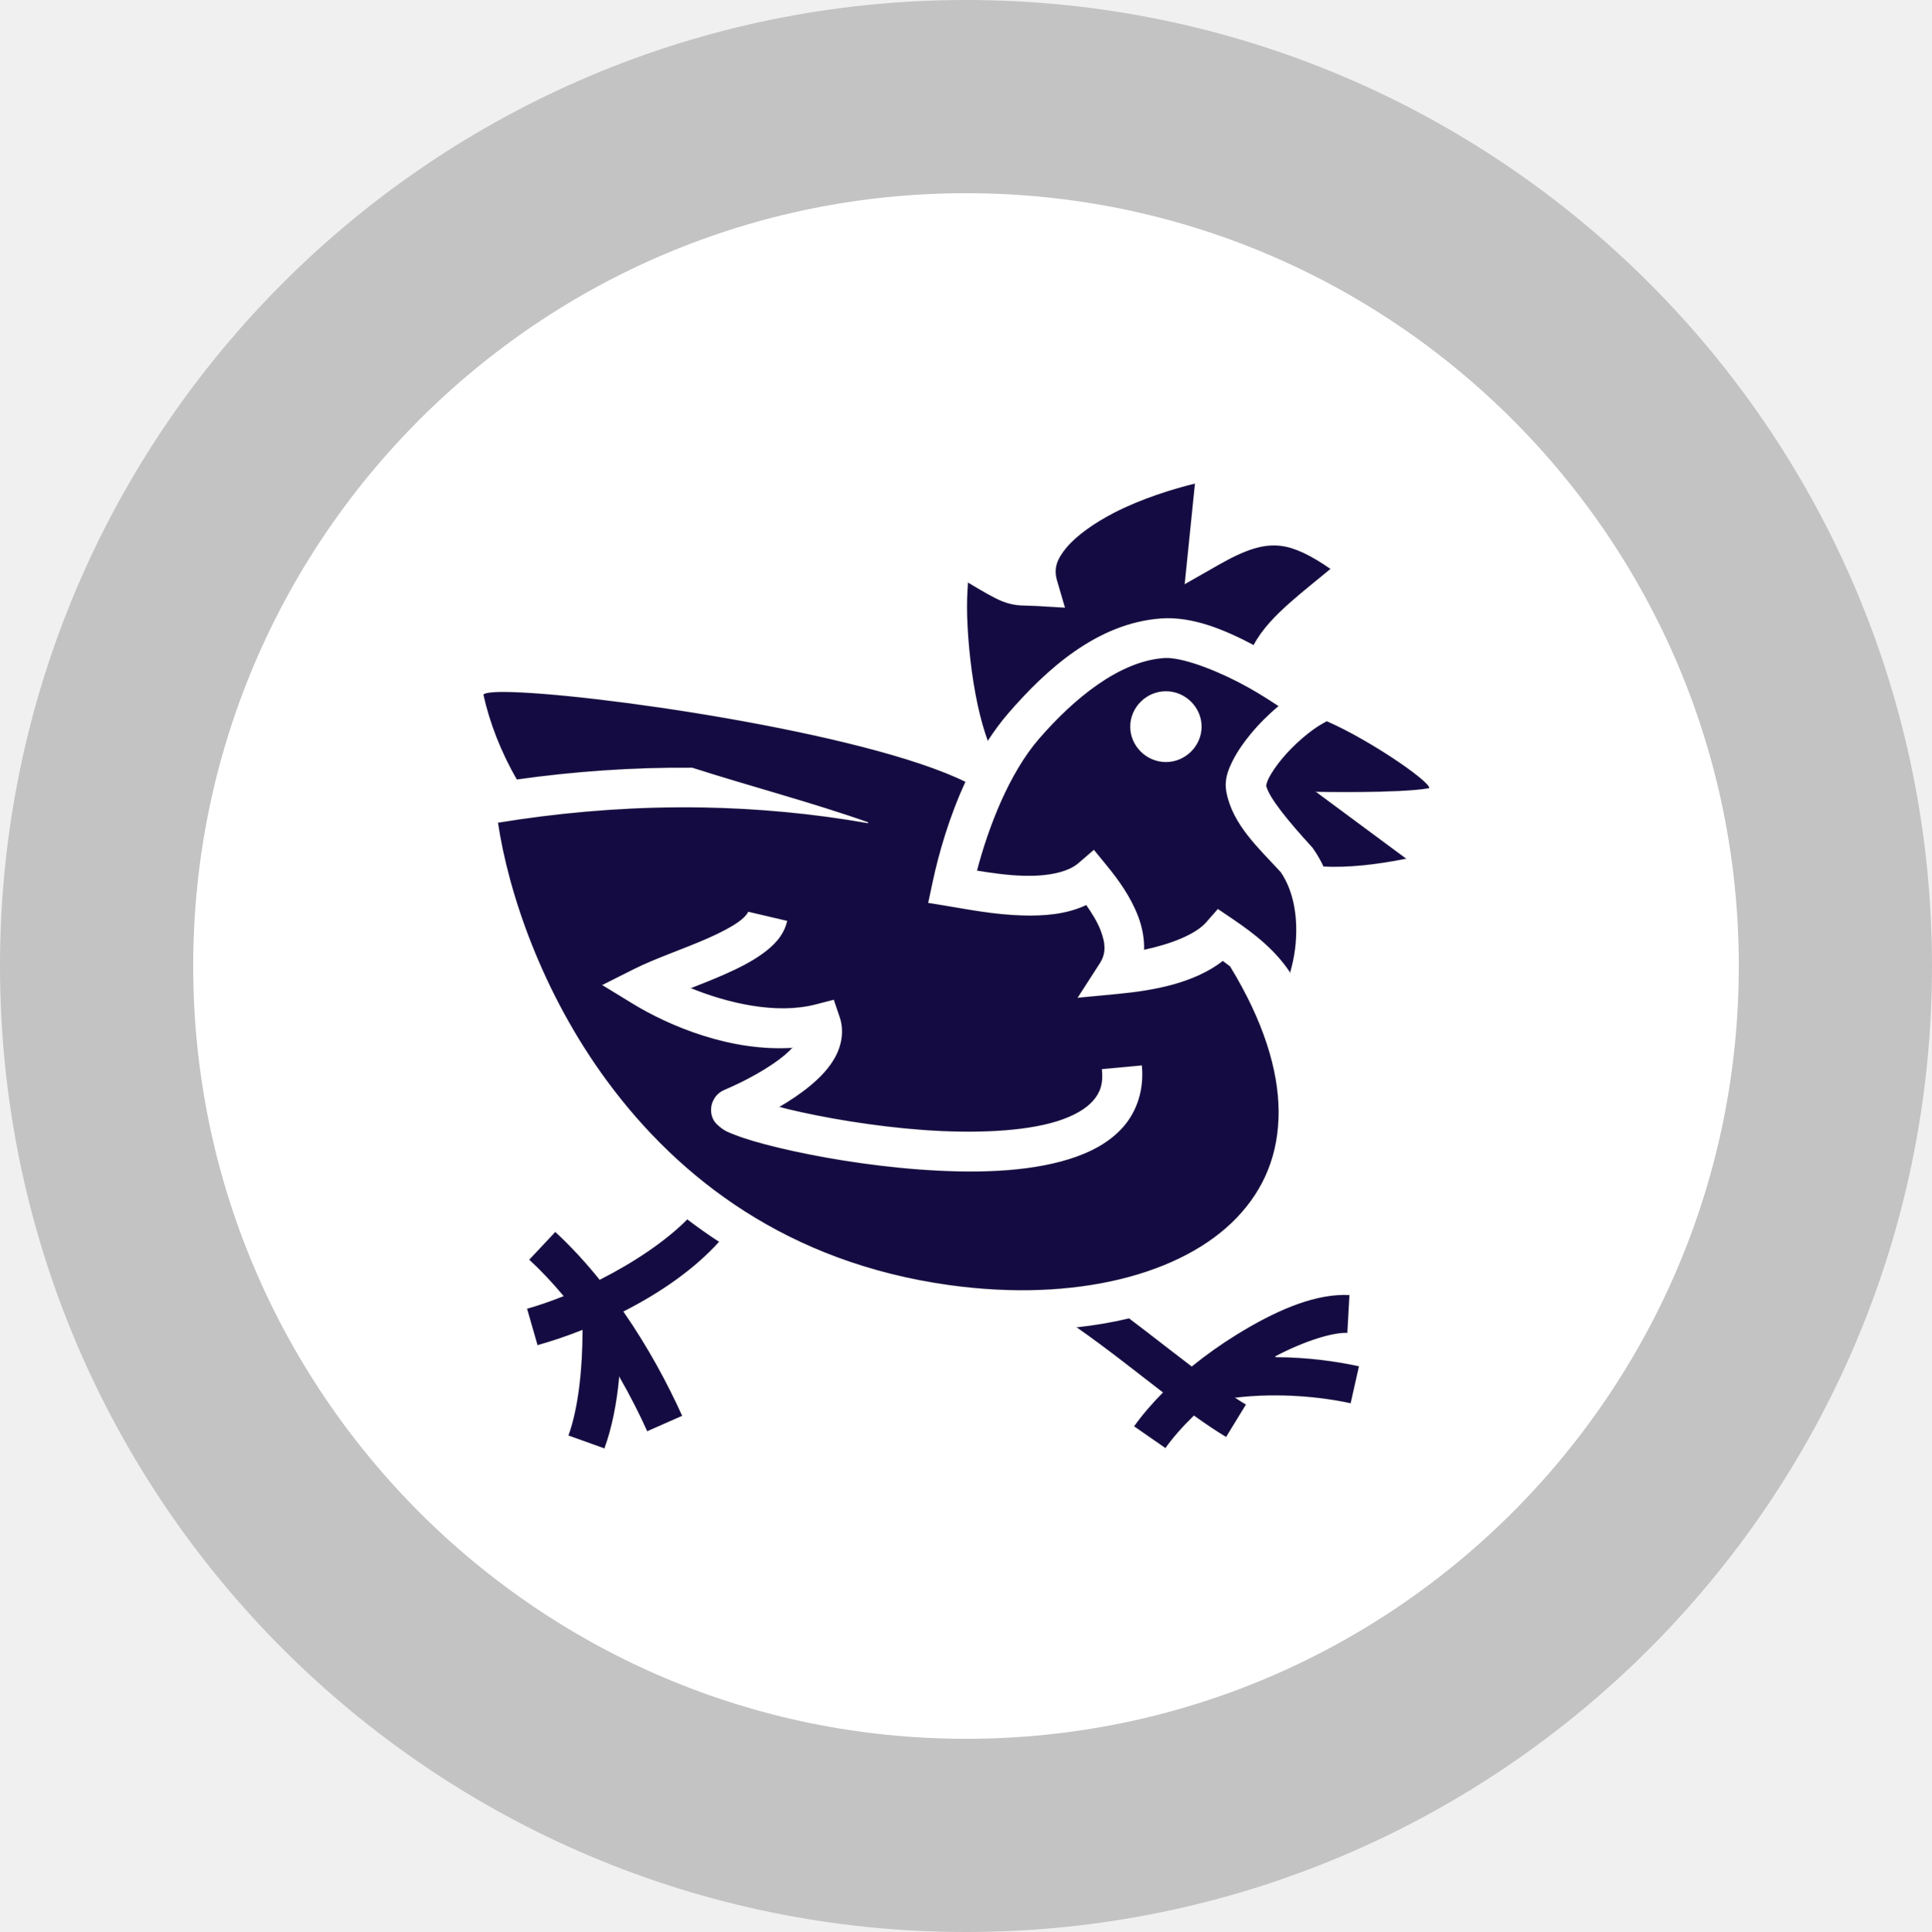
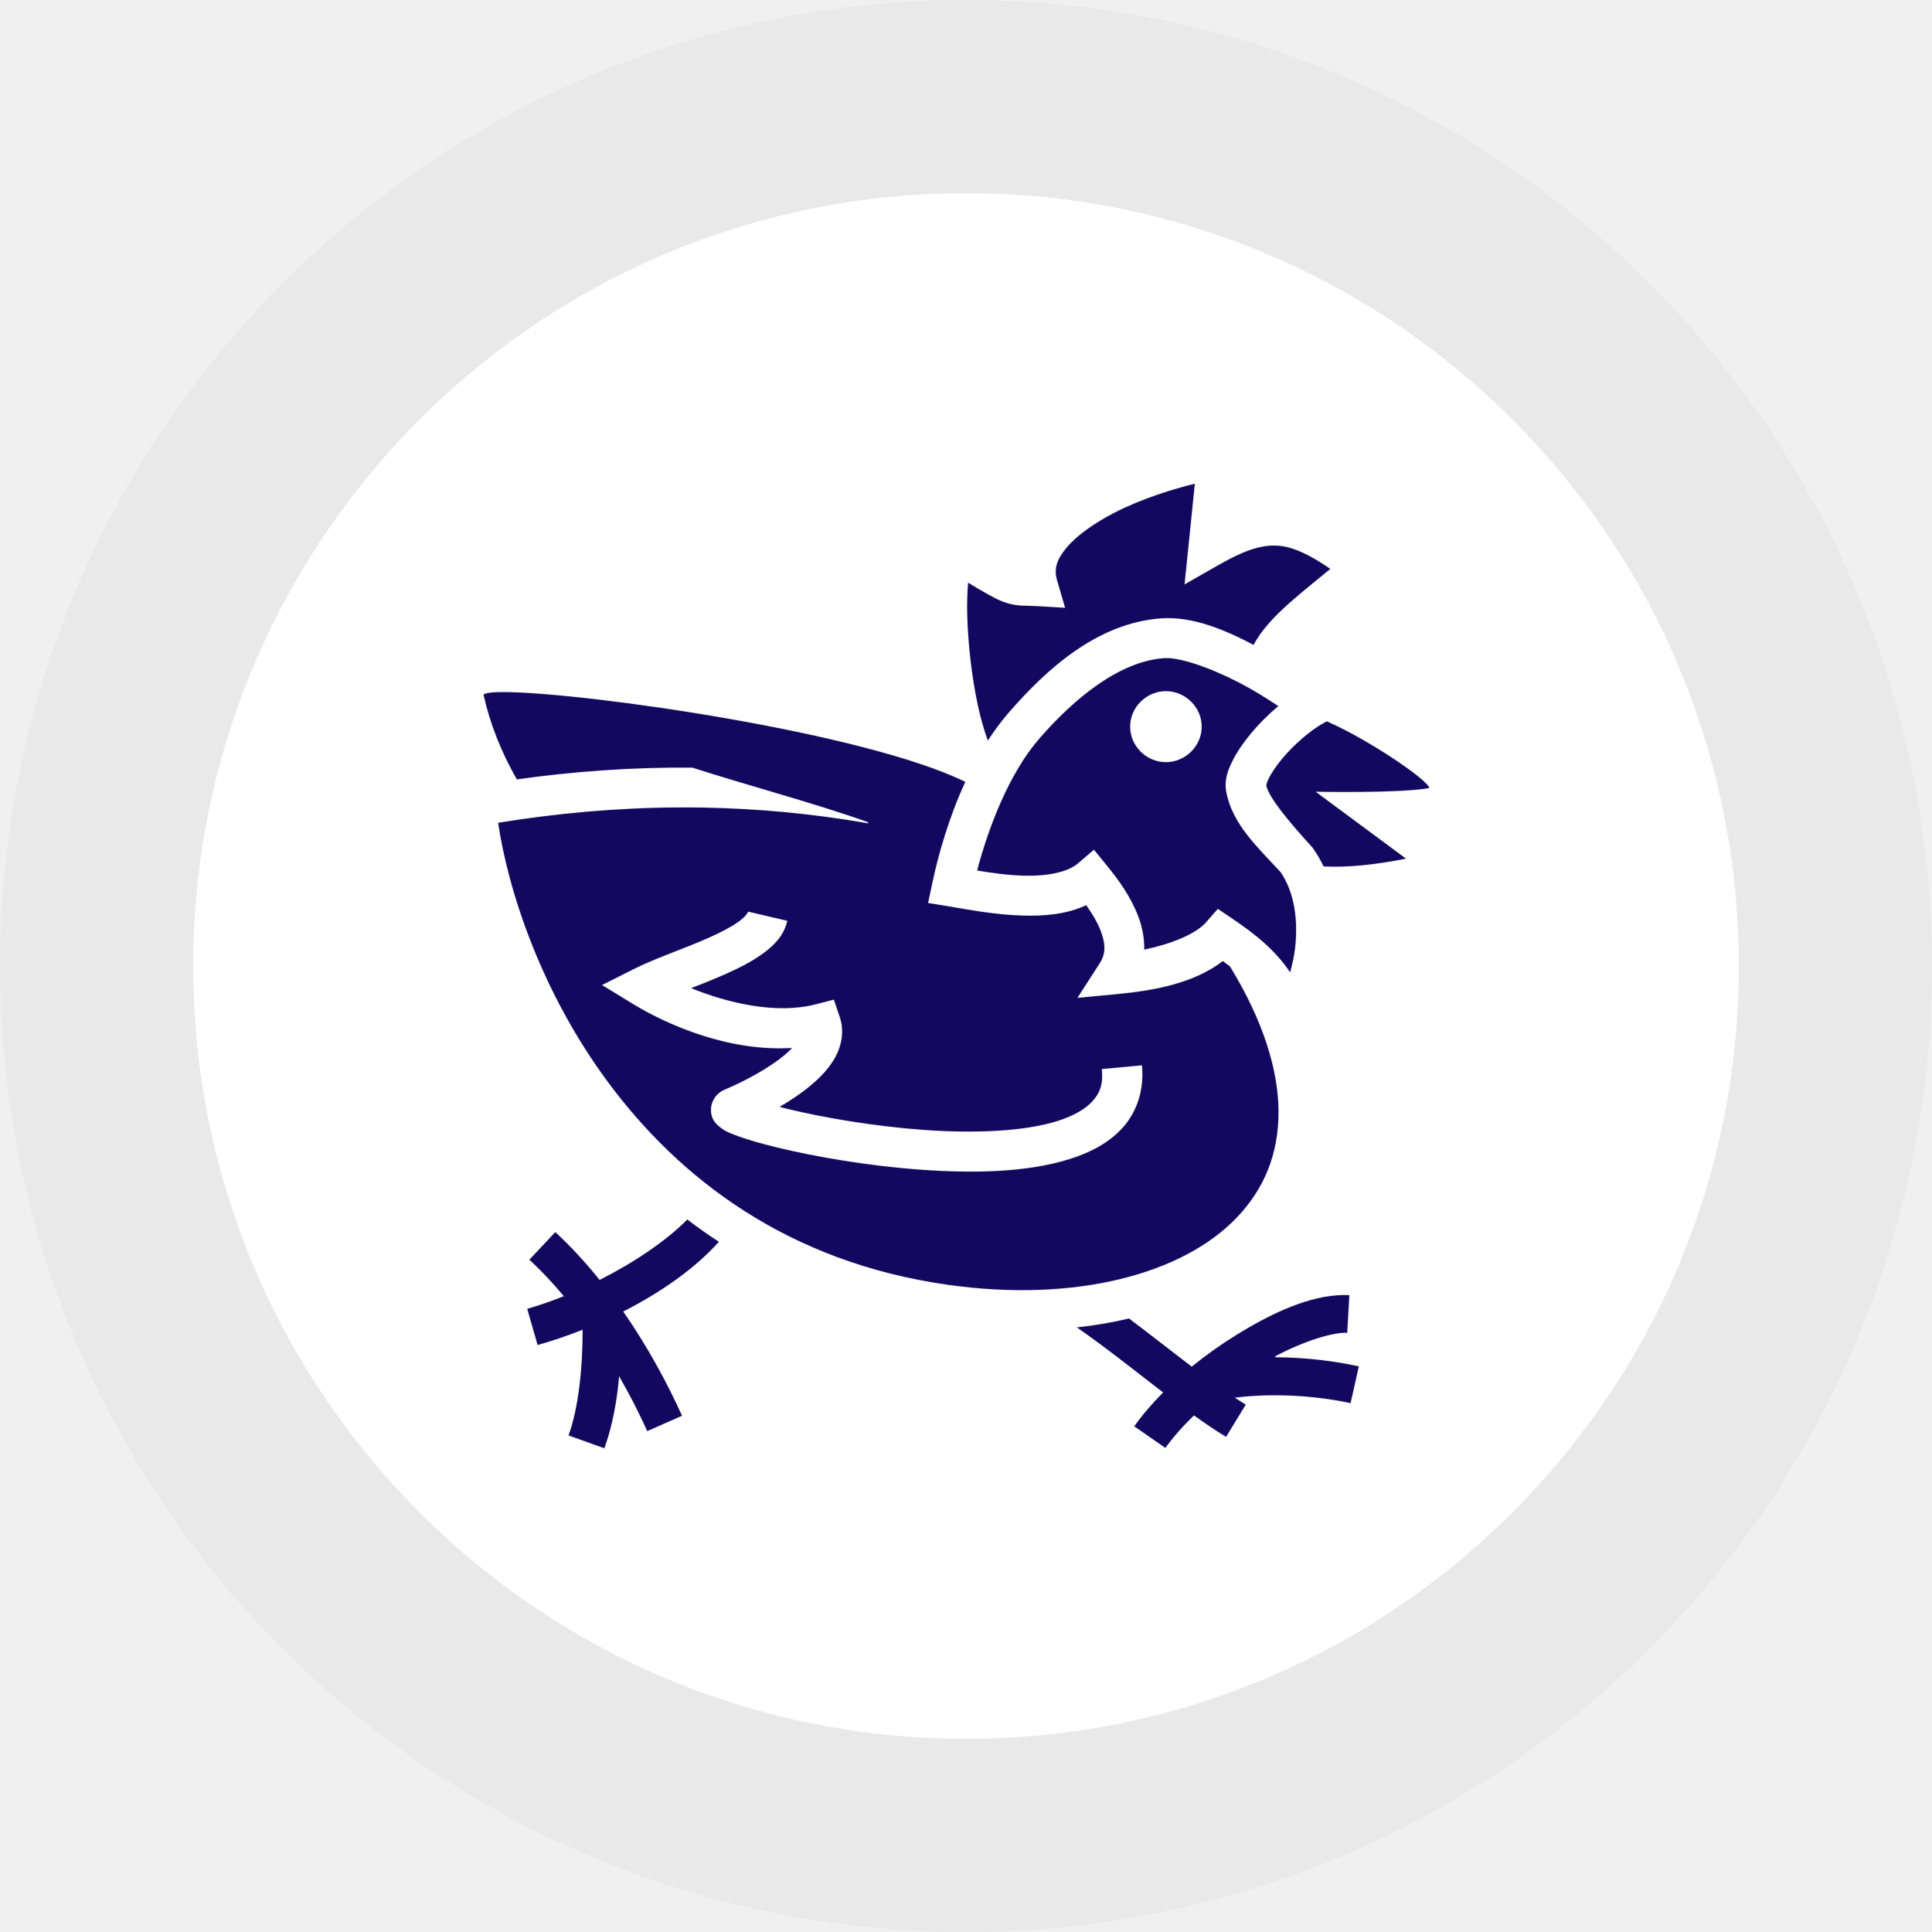
<svg xmlns="http://www.w3.org/2000/svg" width="100" height="100" viewBox="0 0 100 100" fill="none">
-   <circle cx="50" cy="50" r="45" fill="white" stroke="#C3C3C3" stroke-width="10" />
-   <mask id="path-2-inside-1_4053_1878" fill="white">
+   <circle cx="50" cy="50" r="45" fill="white" stroke="#E9E9E9" stroke-width="10" />
+   <mask id="path-2-inside-1_4051_1831" fill="white">
    <path d="M61.877 25C60.733 25.276 59.069 25.789 57.659 26.517C56.622 27.052 55.712 27.697 55.188 28.323C54.664 28.95 54.507 29.434 54.691 30.061L55.091 31.428L53.656 31.343C53.313 31.323 53.099 31.33 52.827 31.314C52.554 31.298 52.218 31.235 51.895 31.106C51.46 30.931 50.872 30.587 50.083 30.112C50.035 30.706 50.02 31.302 50.037 31.897C50.08 33.338 50.264 35.014 50.58 36.489C50.729 37.188 50.919 37.842 51.121 38.4C51.458 37.875 51.827 37.373 52.23 36.909C54.148 34.698 56.789 32.27 60.102 32.035C61.726 31.919 63.406 32.629 64.896 33.419C65.346 32.567 66.052 31.862 66.768 31.225C67.489 30.584 68.249 29.996 68.903 29.444C67.827 28.694 67.009 28.32 66.309 28.233C65.415 28.122 64.504 28.395 63.061 29.218L61.347 30.195L61.877 25H61.877ZM60.435 34.034C60.372 34.032 60.309 34.033 60.246 34.037C57.901 34.204 55.546 36.167 53.768 38.217C52.209 40.014 51.136 42.804 50.54 45.082C51.314 45.208 52.141 45.329 52.97 45.353C54.203 45.39 55.275 45.176 55.824 44.703L56.617 44.021L57.278 44.83C57.836 45.513 58.495 46.401 58.891 47.448C59.092 47.978 59.216 48.578 59.195 49.189C60.602 48.894 61.891 48.39 62.449 47.755L63.041 47.081L63.787 47.585C64.914 48.347 66.02 49.211 66.787 50.399C66.904 49.981 67.005 49.544 67.06 49.089C67.229 47.668 67.039 46.197 66.312 45.13C65.159 43.874 63.82 42.67 63.503 41C63.383 40.367 63.581 39.882 63.816 39.406C64.052 38.93 64.377 38.462 64.757 38.001C65.186 37.483 65.684 36.986 66.216 36.546C65.764 36.249 65.271 35.927 64.653 35.579C63.214 34.77 61.431 34.063 60.435 34.033L60.435 34.034ZM26.124 35.793C25.408 35.789 25 35.845 25 35.969C25.318 37.403 25.901 38.928 26.739 40.372C29.669 39.958 32.711 39.736 35.825 39.76C38.839 40.726 41.986 41.547 44.932 42.586C42.062 42.082 39.216 41.823 36.425 41.772C35.981 41.764 35.537 41.761 35.093 41.764C31.882 41.782 28.754 42.073 25.749 42.564C26.288 46.186 28.013 51.382 31.427 56.001C35.139 61.024 40.773 65.373 49.112 66.537C55.668 67.451 61.221 65.987 64.037 63.04C65.446 61.567 66.222 59.745 66.204 57.489C66.186 55.375 65.429 52.858 63.688 50.005C63.561 49.906 63.429 49.808 63.292 49.709C61.809 50.865 59.724 51.242 57.896 51.418L55.824 51.616L56.943 49.878C57.279 49.359 57.254 48.845 56.992 48.153C56.825 47.711 56.54 47.255 56.232 46.815C55.203 47.308 54.02 47.393 52.909 47.36C51.447 47.316 50.031 47.035 49.116 46.885L48.072 46.713L48.29 45.688C48.616 44.155 49.162 42.268 50.002 40.456C44.753 37.864 30.273 35.817 26.124 35.793V35.793ZM60.348 35.803C61.345 35.803 62.171 36.627 62.171 37.611C62.171 38.596 61.345 39.42 60.348 39.42C59.35 39.42 58.524 38.596 58.524 37.611C58.524 36.627 59.35 35.803 60.348 35.803ZM68.674 37.305L68.482 37.41C67.811 37.775 66.938 38.534 66.326 39.273C66.02 39.643 65.776 40.011 65.638 40.289C65.538 40.491 65.522 40.641 65.511 40.663C65.657 41.31 66.692 42.55 67.873 43.844L67.916 43.892L67.953 43.945C68.159 44.239 68.338 44.55 68.489 44.875C69.781 44.938 71.189 44.791 72.844 44.459L68.185 41.009C68.185 41.009 72.403 41.092 73.945 40.826C74.474 40.735 71.073 38.347 68.674 37.305L68.674 37.305ZM38.743 47.22L40.716 47.683C40.533 48.449 40.002 48.95 39.437 49.357C38.871 49.764 38.212 50.094 37.521 50.4C36.916 50.669 36.291 50.913 35.697 51.147C37.64 51.946 40.174 52.543 42.225 52.012L43.142 51.775L43.443 52.664C43.679 53.364 43.533 54.106 43.221 54.683C42.909 55.26 42.453 55.736 41.93 56.171C41.434 56.585 40.868 56.96 40.282 57.299C40.452 57.343 40.591 57.386 40.779 57.431C42.599 57.869 45.196 58.322 47.788 58.511C50.379 58.699 52.98 58.602 54.721 58.058C55.592 57.786 56.225 57.411 56.592 56.993C56.96 56.574 57.133 56.121 57.061 55.36L59.08 55.173C59.195 56.387 58.832 57.501 58.124 58.309C57.415 59.117 56.432 59.629 55.332 59.973C53.131 60.66 50.367 60.711 47.639 60.513C44.911 60.314 42.236 59.847 40.3 59.382C39.332 59.149 38.56 58.923 38.003 58.701C37.725 58.59 37.522 58.525 37.235 58.277C37.092 58.153 36.803 57.92 36.831 57.375C36.845 57.102 36.99 56.834 37.135 56.687C37.279 56.54 37.409 56.476 37.514 56.431C38.614 55.963 39.831 55.297 40.624 54.636C40.782 54.503 40.93 54.36 41.069 54.209C37.832 54.434 34.634 53.075 32.757 51.928L31.22 50.988L32.831 50.178C33.939 49.622 35.439 49.124 36.691 48.568C37.317 48.29 37.875 47.998 38.244 47.732C38.614 47.467 38.737 47.244 38.742 47.22L38.743 47.22ZM35.572 63.084C34.452 64.219 32.794 65.327 31.045 66.213C30.331 65.328 29.563 64.489 28.741 63.732L27.36 65.202C27.978 65.771 28.572 66.404 29.136 67.078C28.491 67.335 27.856 67.555 27.253 67.724L27.807 69.655C28.556 69.444 29.339 69.181 30.128 68.87C30.128 70.754 29.927 72.857 29.392 74.315L31.299 75C31.709 73.879 31.947 72.607 32.068 71.331C32.606 72.272 33.084 73.213 33.488 74.112L35.34 73.294C34.556 71.552 33.533 69.674 32.301 67.894C34.192 66.931 35.971 65.704 37.255 64.27C36.679 63.896 36.118 63.5 35.572 63.084V63.084ZM69.533 67.002C67.826 67.023 65.91 67.879 63.989 69.065C63.187 69.561 62.417 70.107 61.684 70.7C60.928 70.125 60.138 69.507 59.334 68.89C59.039 68.663 58.743 68.438 58.446 68.214C57.558 68.427 56.628 68.584 55.663 68.686C56.458 69.239 57.276 69.849 58.09 70.475C58.787 71.011 59.48 71.554 60.16 72.076C59.602 72.641 59.095 73.229 58.668 73.832L60.328 74.985C60.723 74.427 61.228 73.856 61.801 73.299C62.375 73.709 62.934 74.089 63.471 74.41L64.521 72.692C64.343 72.586 64.168 72.476 63.995 72.362C66.181 72.103 68.395 72.323 69.927 72.661L70.368 70.701C69.176 70.438 67.669 70.23 66.039 70.224L66.018 70.225C67.552 69.419 69.016 68.973 69.76 69.014L69.872 67.009C69.76 67.003 69.647 67.001 69.534 67.002L69.533 67.002Z" />
  </mask>
-   <path d="M61.877 25C60.733 25.276 59.069 25.789 57.659 26.517C56.622 27.052 55.712 27.697 55.188 28.323C54.664 28.95 54.507 29.434 54.691 30.061L55.091 31.428L53.656 31.343C53.313 31.323 53.099 31.33 52.827 31.314C52.554 31.298 52.218 31.235 51.895 31.106C51.46 30.931 50.872 30.587 50.083 30.112C50.035 30.706 50.02 31.302 50.037 31.897C50.08 33.338 50.264 35.014 50.58 36.489C50.729 37.188 50.919 37.842 51.121 38.4C51.458 37.875 51.827 37.373 52.23 36.909C54.148 34.698 56.789 32.27 60.102 32.035C61.726 31.919 63.406 32.629 64.896 33.419C65.346 32.567 66.052 31.862 66.768 31.225C67.489 30.584 68.249 29.996 68.903 29.444C67.827 28.694 67.009 28.32 66.309 28.233C65.415 28.122 64.504 28.395 63.061 29.218L61.347 30.195L61.877 25H61.877ZM60.435 34.034C60.372 34.032 60.309 34.033 60.246 34.037C57.901 34.204 55.546 36.167 53.768 38.217C52.209 40.014 51.136 42.804 50.54 45.082C51.314 45.208 52.141 45.329 52.97 45.353C54.203 45.39 55.275 45.176 55.824 44.703L56.617 44.021L57.278 44.83C57.836 45.513 58.495 46.401 58.891 47.448C59.092 47.978 59.216 48.578 59.195 49.189C60.602 48.894 61.891 48.39 62.449 47.755L63.041 47.081L63.787 47.585C64.914 48.347 66.02 49.211 66.787 50.399C66.904 49.981 67.005 49.544 67.06 49.089C67.229 47.668 67.039 46.197 66.312 45.13C65.159 43.874 63.82 42.67 63.503 41C63.383 40.367 63.581 39.882 63.816 39.406C64.052 38.93 64.377 38.462 64.757 38.001C65.186 37.483 65.684 36.986 66.216 36.546C65.764 36.249 65.271 35.927 64.653 35.579C63.214 34.77 61.431 34.063 60.435 34.033L60.435 34.034ZM26.124 35.793C25.408 35.789 25 35.845 25 35.969C25.318 37.403 25.901 38.928 26.739 40.372C29.669 39.958 32.711 39.736 35.825 39.76C38.839 40.726 41.986 41.547 44.932 42.586C42.062 42.082 39.216 41.823 36.425 41.772C35.981 41.764 35.537 41.761 35.093 41.764C31.882 41.782 28.754 42.073 25.749 42.564C26.288 46.186 28.013 51.382 31.427 56.001C35.139 61.024 40.773 65.373 49.112 66.537C55.668 67.451 61.221 65.987 64.037 63.04C65.446 61.567 66.222 59.745 66.204 57.489C66.186 55.375 65.429 52.858 63.688 50.005C63.561 49.906 63.429 49.808 63.292 49.709C61.809 50.865 59.724 51.242 57.896 51.418L55.824 51.616L56.943 49.878C57.279 49.359 57.254 48.845 56.992 48.153C56.825 47.711 56.54 47.255 56.232 46.815C55.203 47.308 54.02 47.393 52.909 47.36C51.447 47.316 50.031 47.035 49.116 46.885L48.072 46.713L48.29 45.688C48.616 44.155 49.162 42.268 50.002 40.456C44.753 37.864 30.273 35.817 26.124 35.793V35.793ZM60.348 35.803C61.345 35.803 62.171 36.627 62.171 37.611C62.171 38.596 61.345 39.42 60.348 39.42C59.35 39.42 58.524 38.596 58.524 37.611C58.524 36.627 59.35 35.803 60.348 35.803ZM68.674 37.305L68.482 37.41C67.811 37.775 66.938 38.534 66.326 39.273C66.02 39.643 65.776 40.011 65.638 40.289C65.538 40.491 65.522 40.641 65.511 40.663C65.657 41.31 66.692 42.55 67.873 43.844L67.916 43.892L67.953 43.945C68.159 44.239 68.338 44.55 68.489 44.875C69.781 44.938 71.189 44.791 72.844 44.459L68.185 41.009C68.185 41.009 72.403 41.092 73.945 40.826C74.474 40.735 71.073 38.347 68.674 37.305L68.674 37.305ZM38.743 47.22L40.716 47.683C40.533 48.449 40.002 48.95 39.437 49.357C38.871 49.764 38.212 50.094 37.521 50.4C36.916 50.669 36.291 50.913 35.697 51.147C37.64 51.946 40.174 52.543 42.225 52.012L43.142 51.775L43.443 52.664C43.679 53.364 43.533 54.106 43.221 54.683C42.909 55.26 42.453 55.736 41.93 56.171C41.434 56.585 40.868 56.96 40.282 57.299C40.452 57.343 40.591 57.386 40.779 57.431C42.599 57.869 45.196 58.322 47.788 58.511C50.379 58.699 52.98 58.602 54.721 58.058C55.592 57.786 56.225 57.411 56.592 56.993C56.96 56.574 57.133 56.121 57.061 55.36L59.08 55.173C59.195 56.387 58.832 57.501 58.124 58.309C57.415 59.117 56.432 59.629 55.332 59.973C53.131 60.66 50.367 60.711 47.639 60.513C44.911 60.314 42.236 59.847 40.3 59.382C39.332 59.149 38.56 58.923 38.003 58.701C37.725 58.59 37.522 58.525 37.235 58.277C37.092 58.153 36.803 57.92 36.831 57.375C36.845 57.102 36.99 56.834 37.135 56.687C37.279 56.54 37.409 56.476 37.514 56.431C38.614 55.963 39.831 55.297 40.624 54.636C40.782 54.503 40.93 54.36 41.069 54.209C37.832 54.434 34.634 53.075 32.757 51.928L31.22 50.988L32.831 50.178C33.939 49.622 35.439 49.124 36.691 48.568C37.317 48.29 37.875 47.998 38.244 47.732C38.614 47.467 38.737 47.244 38.742 47.22L38.743 47.22ZM35.572 63.084C34.452 64.219 32.794 65.327 31.045 66.213C30.331 65.328 29.563 64.489 28.741 63.732L27.36 65.202C27.978 65.771 28.572 66.404 29.136 67.078C28.491 67.335 27.856 67.555 27.253 67.724L27.807 69.655C28.556 69.444 29.339 69.181 30.128 68.87C30.128 70.754 29.927 72.857 29.392 74.315L31.299 75C31.709 73.879 31.947 72.607 32.068 71.331C32.606 72.272 33.084 73.213 33.488 74.112L35.34 73.294C34.556 71.552 33.533 69.674 32.301 67.894C34.192 66.931 35.971 65.704 37.255 64.27C36.679 63.896 36.118 63.5 35.572 63.084V63.084ZM69.533 67.002C67.826 67.023 65.91 67.879 63.989 69.065C63.187 69.561 62.417 70.107 61.684 70.7C60.928 70.125 60.138 69.507 59.334 68.89C59.039 68.663 58.743 68.438 58.446 68.214C57.558 68.427 56.628 68.584 55.663 68.686C56.458 69.239 57.276 69.849 58.09 70.475C58.787 71.011 59.48 71.554 60.16 72.076C59.602 72.641 59.095 73.229 58.668 73.832L60.328 74.985C60.723 74.427 61.228 73.856 61.801 73.299C62.375 73.709 62.934 74.089 63.471 74.41L64.521 72.692C64.343 72.586 64.168 72.476 63.995 72.362C66.181 72.103 68.395 72.323 69.927 72.661L70.368 70.701C69.176 70.438 67.669 70.23 66.039 70.224L66.018 70.225C67.552 69.419 69.016 68.973 69.76 69.014L69.872 67.009C69.76 67.003 69.647 67.001 69.534 67.002L69.533 67.002Z" fill="#130B42" stroke="#C3C3C3" stroke-width="0.062" mask="url(#path-2-inside-1_4053_1878)" />
+   <path d="M61.877 25C60.733 25.276 59.069 25.789 57.659 26.517C56.622 27.052 55.712 27.697 55.188 28.323C54.664 28.95 54.507 29.434 54.691 30.061L55.091 31.428L53.656 31.343C53.313 31.323 53.099 31.33 52.827 31.314C52.554 31.298 52.218 31.235 51.895 31.106C51.46 30.931 50.872 30.587 50.083 30.112C50.035 30.706 50.02 31.302 50.037 31.897C50.08 33.338 50.264 35.014 50.58 36.489C50.729 37.188 50.919 37.842 51.121 38.4C51.458 37.875 51.827 37.373 52.23 36.909C54.148 34.698 56.789 32.27 60.102 32.035C61.726 31.919 63.406 32.629 64.896 33.419C65.346 32.567 66.052 31.862 66.768 31.225C67.489 30.584 68.249 29.996 68.903 29.444C67.827 28.694 67.009 28.32 66.309 28.233C65.415 28.122 64.504 28.395 63.061 29.218L61.347 30.195L61.877 25H61.877ZM60.435 34.034C60.372 34.032 60.309 34.033 60.246 34.037C57.901 34.204 55.546 36.167 53.768 38.217C52.209 40.014 51.136 42.804 50.54 45.082C51.314 45.208 52.141 45.329 52.97 45.353C54.203 45.39 55.275 45.176 55.824 44.703L56.617 44.021L57.278 44.83C57.836 45.513 58.495 46.401 58.891 47.448C59.092 47.978 59.216 48.578 59.195 49.189C60.602 48.894 61.891 48.39 62.449 47.755L63.041 47.081L63.787 47.585C64.914 48.347 66.02 49.211 66.787 50.399C66.904 49.981 67.005 49.544 67.06 49.089C67.229 47.668 67.039 46.197 66.312 45.13C65.159 43.874 63.82 42.67 63.503 41C63.383 40.367 63.581 39.882 63.816 39.406C64.052 38.93 64.377 38.462 64.757 38.001C65.186 37.483 65.684 36.986 66.216 36.546C65.764 36.249 65.271 35.927 64.653 35.579C63.214 34.77 61.431 34.063 60.435 34.033L60.435 34.034ZM26.124 35.793C25.408 35.789 25 35.845 25 35.969C25.318 37.403 25.901 38.928 26.739 40.372C29.669 39.958 32.711 39.736 35.825 39.76C38.839 40.726 41.986 41.547 44.932 42.586C42.062 42.082 39.216 41.823 36.425 41.772C35.981 41.764 35.537 41.761 35.093 41.764C31.882 41.782 28.754 42.073 25.749 42.564C26.288 46.186 28.013 51.382 31.427 56.001C35.139 61.024 40.773 65.373 49.112 66.537C55.668 67.451 61.221 65.987 64.037 63.04C65.446 61.567 66.222 59.745 66.204 57.489C66.186 55.375 65.429 52.858 63.688 50.005C63.561 49.906 63.429 49.808 63.292 49.709C61.809 50.865 59.724 51.242 57.896 51.418L55.824 51.616L56.943 49.878C57.279 49.359 57.254 48.845 56.992 48.153C56.825 47.711 56.54 47.255 56.232 46.815C55.203 47.308 54.02 47.393 52.909 47.36C51.447 47.316 50.031 47.035 49.116 46.885L48.072 46.713L48.29 45.688C48.616 44.155 49.162 42.268 50.002 40.456C44.753 37.864 30.273 35.817 26.124 35.793V35.793ZM60.348 35.803C61.345 35.803 62.171 36.627 62.171 37.611C62.171 38.596 61.345 39.42 60.348 39.42C59.35 39.42 58.524 38.596 58.524 37.611C58.524 36.627 59.35 35.803 60.348 35.803ZM68.674 37.305L68.482 37.41C67.811 37.775 66.938 38.534 66.326 39.273C66.02 39.643 65.776 40.011 65.638 40.289C65.538 40.491 65.522 40.641 65.511 40.663C65.657 41.31 66.692 42.55 67.873 43.844L67.916 43.892L67.953 43.945C68.159 44.239 68.338 44.55 68.489 44.875C69.781 44.938 71.189 44.791 72.844 44.459L68.185 41.009C68.185 41.009 72.403 41.092 73.945 40.826C74.474 40.735 71.073 38.347 68.674 37.305L68.674 37.305ZM38.743 47.22L40.716 47.683C40.533 48.449 40.002 48.95 39.437 49.357C38.871 49.764 38.212 50.094 37.521 50.4C36.916 50.669 36.291 50.913 35.697 51.147C37.64 51.946 40.174 52.543 42.225 52.012L43.142 51.775L43.443 52.664C43.679 53.364 43.533 54.106 43.221 54.683C42.909 55.26 42.453 55.736 41.93 56.171C41.434 56.585 40.868 56.96 40.282 57.299C40.452 57.343 40.591 57.386 40.779 57.431C42.599 57.869 45.196 58.322 47.788 58.511C50.379 58.699 52.98 58.602 54.721 58.058C55.592 57.786 56.225 57.411 56.592 56.993C56.96 56.574 57.133 56.121 57.061 55.36L59.08 55.173C59.195 56.387 58.832 57.501 58.124 58.309C57.415 59.117 56.432 59.629 55.332 59.973C53.131 60.66 50.367 60.711 47.639 60.513C44.911 60.314 42.236 59.847 40.3 59.382C39.332 59.149 38.56 58.923 38.003 58.701C37.725 58.59 37.522 58.525 37.235 58.277C37.092 58.153 36.803 57.92 36.831 57.375C36.845 57.102 36.99 56.834 37.135 56.687C37.279 56.54 37.409 56.476 37.514 56.431C38.614 55.963 39.831 55.297 40.624 54.636C40.782 54.503 40.93 54.36 41.069 54.209C37.832 54.434 34.634 53.075 32.757 51.928L31.22 50.988L32.831 50.178C33.939 49.622 35.439 49.124 36.691 48.568C37.317 48.29 37.875 47.998 38.244 47.732C38.614 47.467 38.737 47.244 38.742 47.22L38.743 47.22ZM35.572 63.084C34.452 64.219 32.794 65.327 31.045 66.213C30.331 65.328 29.563 64.489 28.741 63.732L27.36 65.202C27.978 65.771 28.572 66.404 29.136 67.078C28.491 67.335 27.856 67.555 27.253 67.724L27.807 69.655C28.556 69.444 29.339 69.181 30.128 68.87C30.128 70.754 29.927 72.857 29.392 74.315L31.299 75C31.709 73.879 31.947 72.607 32.068 71.331C32.606 72.272 33.084 73.213 33.488 74.112L35.34 73.294C34.556 71.552 33.533 69.674 32.301 67.894C34.192 66.931 35.971 65.704 37.255 64.27C36.679 63.896 36.118 63.5 35.572 63.084V63.084ZM69.533 67.002C67.826 67.023 65.91 67.879 63.989 69.065C63.187 69.561 62.417 70.107 61.684 70.7C60.928 70.125 60.138 69.507 59.334 68.89C59.039 68.663 58.743 68.438 58.446 68.214C57.558 68.427 56.628 68.584 55.663 68.686C56.458 69.239 57.276 69.849 58.09 70.475C58.787 71.011 59.48 71.554 60.16 72.076C59.602 72.641 59.095 73.229 58.668 73.832L60.328 74.985C60.723 74.427 61.228 73.856 61.801 73.299C62.375 73.709 62.934 74.089 63.471 74.41L64.521 72.692C64.343 72.586 64.168 72.476 63.995 72.362C66.181 72.103 68.395 72.323 69.927 72.661L70.368 70.701C69.176 70.438 67.669 70.23 66.039 70.224L66.018 70.225C67.552 69.419 69.016 68.973 69.76 69.014L69.872 67.009C69.76 67.003 69.647 67.001 69.534 67.002L69.533 67.002Z" fill="#12085F" stroke="#E9E9E9" stroke-width="0.062" mask="url(#path-2-inside-1_4051_1831)" />
</svg>
